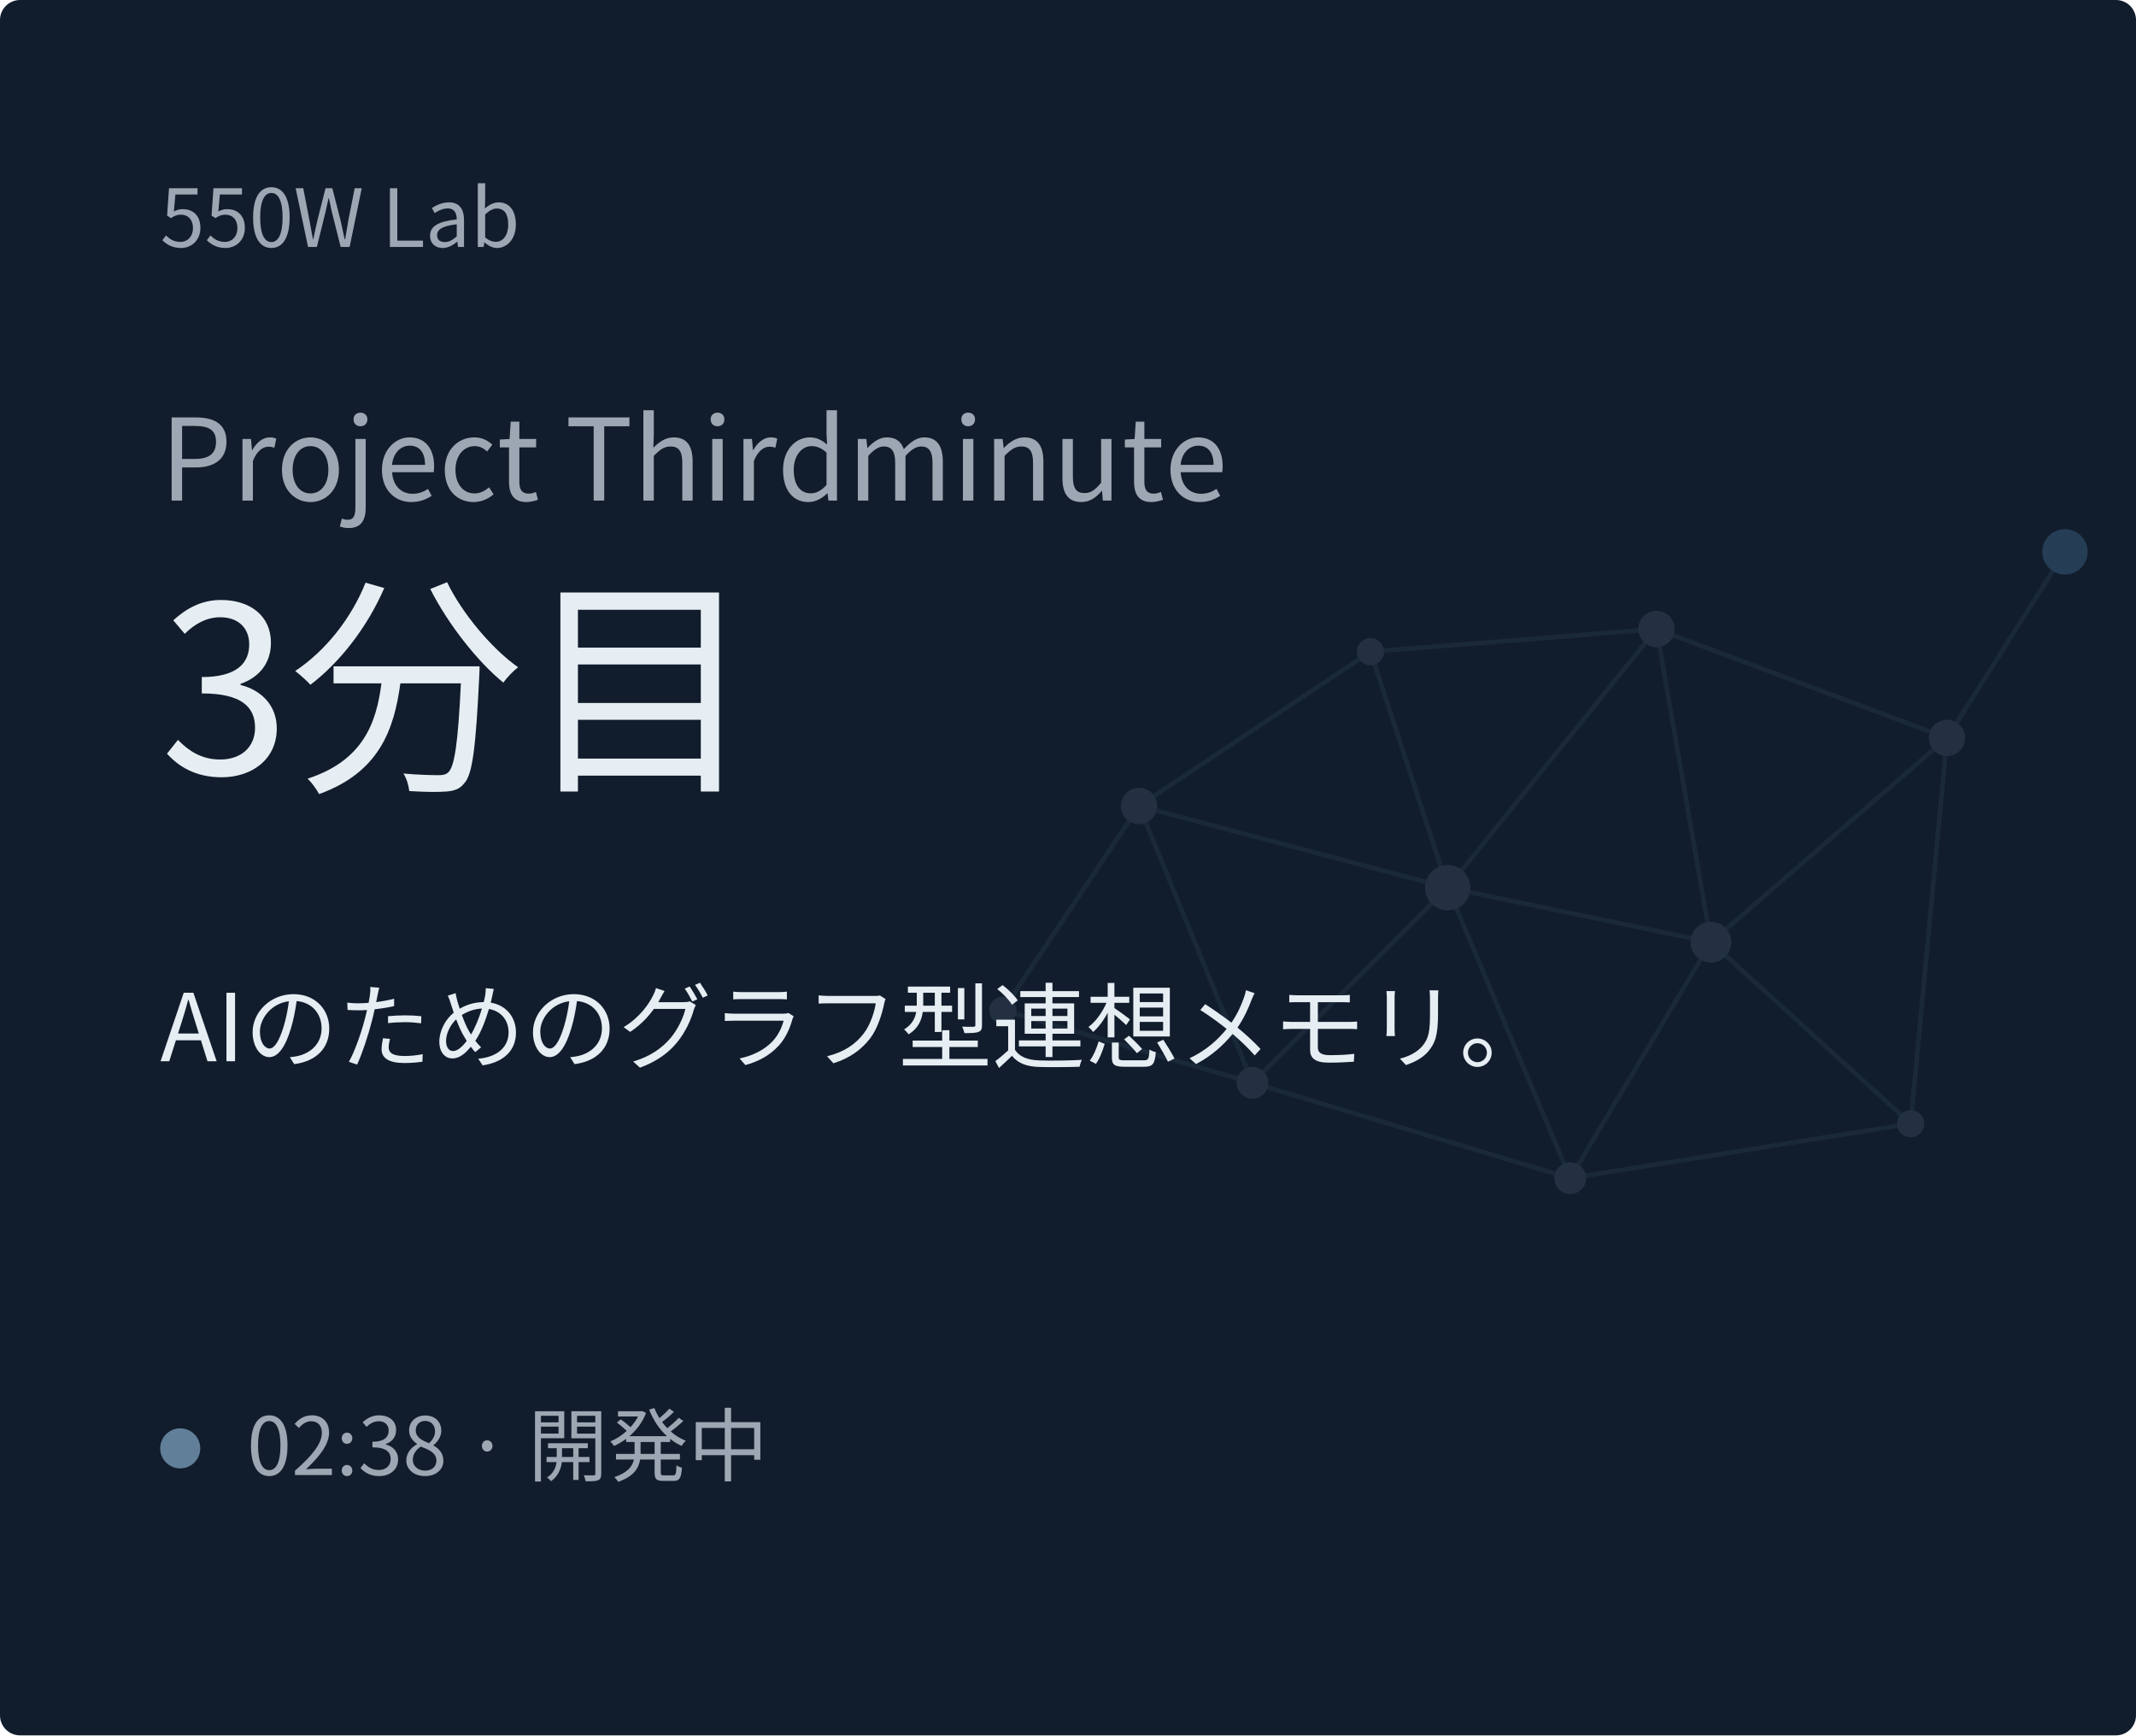
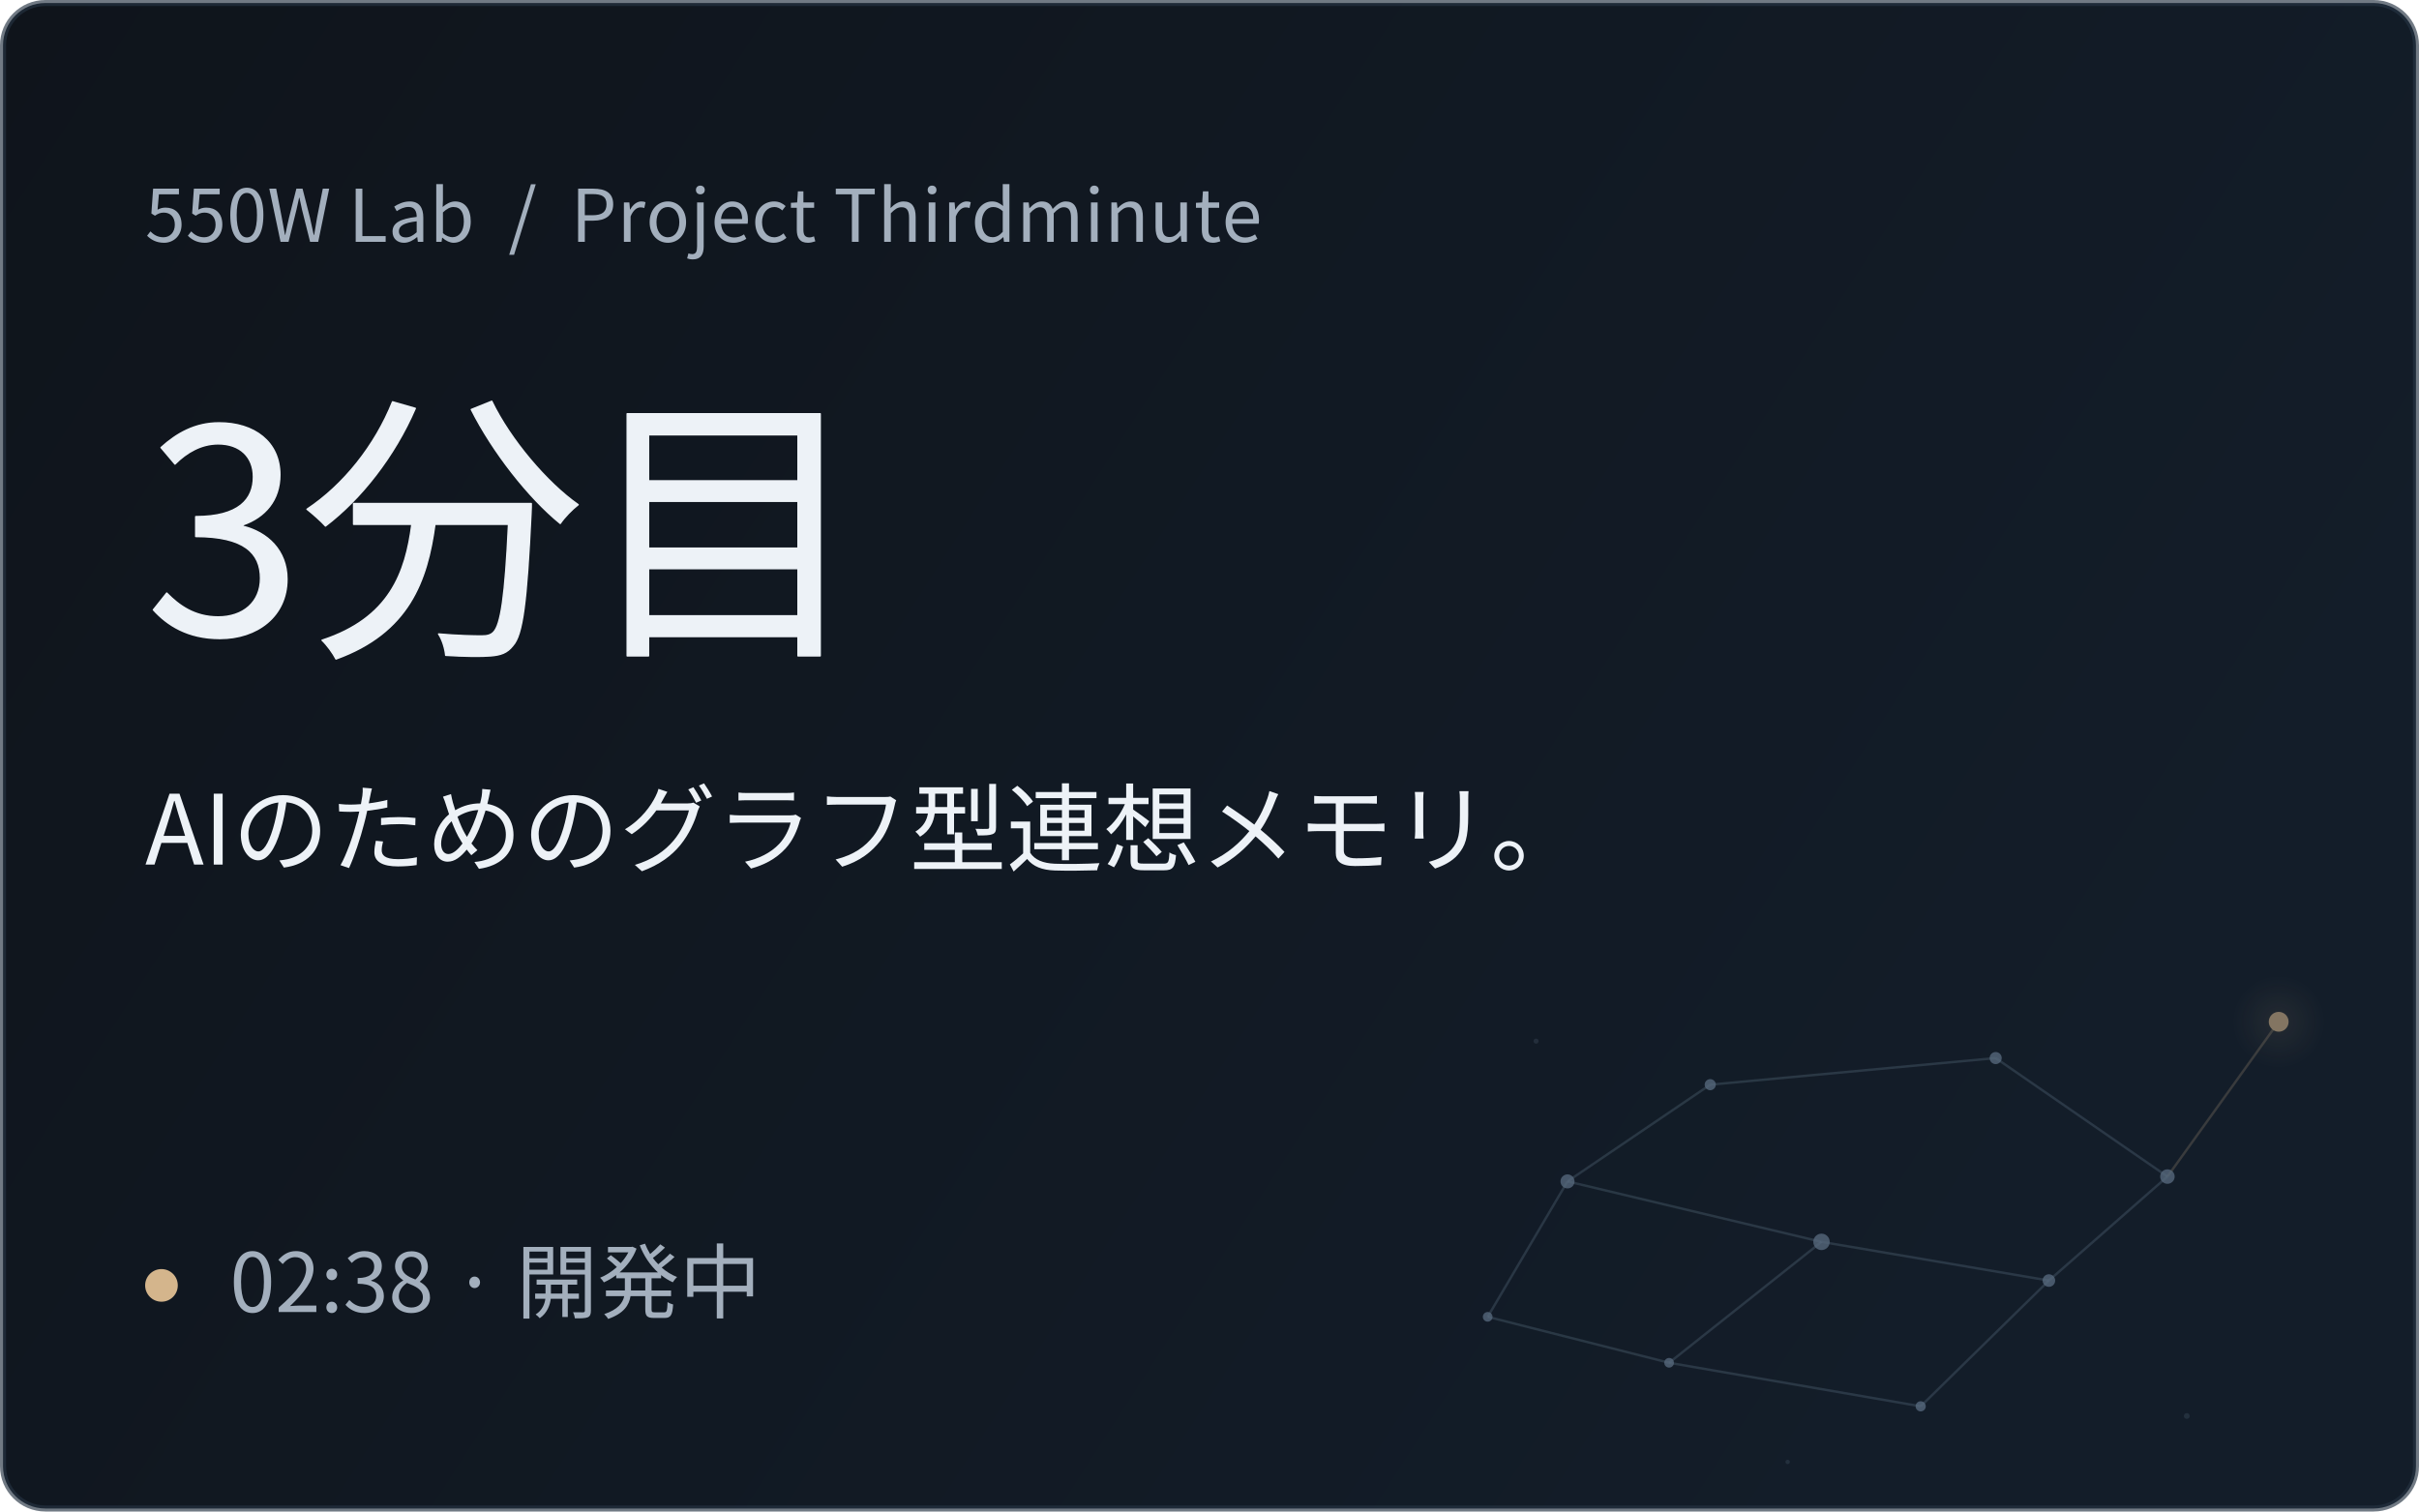
- <svg xmlns="http://www.w3.org/2000/svg" width="320" height="260" viewBox="0 0 320 260" role="img" aria-label="3分目 (Thirdminute) — AIのためのグラフ型連想メモリ。">
-   <rect width="320" height="260" rx="3" fill="#111d2c" />
-   <g transform="translate(138 65) scale(.68)" opacity=".20">
-     <line x1="18" y1="127" x2="48" y2="82" stroke="#627f99" opacity=".58" />
-     <line x1="18" y1="127" x2="73" y2="143" stroke="#627f99" opacity=".58" />
-     <line x1="48" y1="82" x2="73" y2="143" stroke="#627f99" opacity=".58" />
-     <line x1="48" y1="82" x2="99" y2="48" stroke="#627f99" opacity=".58" />
-     <line x1="48" y1="82" x2="116" y2="100" stroke="#627f99" opacity=".58" />
-     <line x1="73" y1="143" x2="116" y2="100" stroke="#627f99" opacity=".58" />
-     <line x1="73" y1="143" x2="143" y2="164" stroke="#627f99" opacity=".58" />
-     <line x1="99" y1="48" x2="116" y2="100" stroke="#627f99" opacity=".58" />
-     <line x1="99" y1="48" x2="162" y2="43" stroke="#627f99" opacity=".58" />
-     <line x1="116" y1="100" x2="143" y2="164" stroke="#627f99" opacity=".58" />
-     <line x1="116" y1="100" x2="174" y2="112" stroke="#627f99" opacity=".58" />
-     <line x1="116" y1="100" x2="162" y2="43" stroke="#627f99" opacity=".58" />
-     <line x1="143" y1="164" x2="174" y2="112" stroke="#627f99" opacity=".58" />
-     <line x1="143" y1="164" x2="218" y2="152" stroke="#627f99" opacity=".58" />
-     <line x1="162" y1="43" x2="174" y2="112" stroke="#627f99" opacity=".58" />
-     <line x1="162" y1="43" x2="226" y2="67" stroke="#627f99" opacity=".58" />
-     <line x1="174" y1="112" x2="226" y2="67" stroke="#627f99" opacity=".58" />
-     <line x1="174" y1="112" x2="218" y2="152" stroke="#627f99" opacity=".58" />
-     <line x1="218" y1="152" x2="226" y2="67" stroke="#627f99" opacity=".58" />
-     <line x1="226" y1="67" x2="252" y2="26" stroke="#627f99" opacity=".58" />
-     <circle cx="18" cy="127" r="3" fill="#627f99" />
-     <circle cx="48" cy="82" r="4" fill="#627f99" />
-     <circle cx="73" cy="143" r="3.5" fill="#627f99" />
-     <circle cx="99" cy="48" r="3" fill="#627f99" />
-     <circle cx="116" cy="100" r="5" fill="#627f99" />
-     <circle cx="143" cy="164" r="3.5" fill="#627f99" />
-     <circle cx="162" cy="43" r="4" fill="#627f99" />
-     <circle cx="174" cy="112" r="4.5" fill="#627f99" />
-     <circle cx="218" cy="152" r="3" fill="#627f99" />
-     <circle cx="226" cy="67" r="4" fill="#627f99" />
-     <circle cx="252" cy="26" r="5" fill="#79c0ff" />
+ <svg xmlns="http://www.w3.org/2000/svg" width="400" height="250" viewBox="0 0 400 250" role="img" aria-label="3分目 (Thirdminute) — AIのためのグラフ型連想メモリ。">
+   <defs>
+     <linearGradient id="surface" x1="0" y1="0" x2="1" y2=".4">
+       <stop offset="0" stop-color="#0f141b" />
+       <stop offset="1" stop-color="#131d29" />
+     </linearGradient>
+     <radialGradient id="future-glow">
+       <stop offset="0" stop-color="#d4b58c" stop-opacity=".15" />
+       <stop offset="1" stop-color="#d4b58c" stop-opacity="0" />
+     </radialGradient>
+   </defs>
+   <rect x=".5" y=".5" width="399" height="249" rx="7" fill="url(#surface)" stroke="#263342" stroke-opacity=".65" />
+   <g transform="translate(246 169) scale(.4)" opacity=".58">
+     <line x1="0" y1="122" x2="33" y2="66" stroke="#8aa3bd" stroke-width="1" opacity=".34" />
+     <line x1="0" y1="122" x2="75" y2="141" stroke="#8aa3bd" stroke-width="1" opacity=".34" />
+     <line x1="33" y1="66" x2="92" y2="26" stroke="#8aa3bd" stroke-width="1" opacity=".34" />
+     <line x1="33" y1="66" x2="138" y2="91" stroke="#8aa3bd" stroke-width="1" opacity=".34" />
+     <line x1="75" y1="141" x2="138" y2="91" stroke="#8aa3bd" stroke-width="1" opacity=".34" />
+     <line x1="75" y1="141" x2="179" y2="159" stroke="#8aa3bd" stroke-width="1" opacity=".34" />
+     <line x1="92" y1="26" x2="210" y2="15" stroke="#8aa3bd" stroke-width="1" opacity=".34" />
+     <line x1="138" y1="91" x2="232" y2="107" stroke="#8aa3bd" stroke-width="1" opacity=".34" />
+     <line x1="179" y1="159" x2="232" y2="107" stroke="#8aa3bd" stroke-width="1" opacity=".34" />
+     <line x1="210" y1="15" x2="281" y2="64" stroke="#8aa3bd" stroke-width="1" opacity=".34" />
+     <line x1="232" y1="107" x2="281" y2="64" stroke="#8aa3bd" stroke-width="1" opacity=".34" />
+     <line x1="281" y1="64" x2="327" y2="0" stroke="#d4b58c" stroke-width="1" opacity=".34" />
+     <circle cx="20" cy="8" r="1.05" fill="#8aa3bd" opacity=".24" />
+     <circle cx="124" cy="182" r="0.9" fill="#8aa3bd" opacity=".24" />
+     <circle cx="289" cy="163" r="1.2" fill="#8aa3bd" opacity=".24" />
+     <circle cx="0" cy="122" r="2.0" fill="#8aa3bd" opacity=".76" />
+     <circle cx="33" cy="66" r="2.9" fill="#8aa3bd" opacity=".76" />
+     <circle cx="75" cy="141" r="2.0" fill="#8aa3bd" opacity=".76" />
+     <circle cx="92" cy="26" r="2.3" fill="#8aa3bd" opacity=".76" />
+     <circle cx="138" cy="91" r="3.4" fill="#8aa3bd" opacity=".76" />
+     <circle cx="179" cy="159" r="2.1" fill="#8aa3bd" opacity=".76" />
+     <circle cx="210" cy="15" r="2.5" fill="#8aa3bd" opacity=".76" />
+     <circle cx="232" cy="107" r="2.6" fill="#8aa3bd" opacity=".76" />
+     <circle cx="281" cy="64" r="3.0" fill="#8aa3bd" opacity=".76" />
+     <circle cx="327" cy="0" r="19" fill="url(#future-glow)" />
+     <circle cx="327" cy="0" r="4.1" fill="#d4b58c" />
  </g>
-   <path fill="#9da7b3" transform="translate(24.000 37.000) scale(0.012 -0.012)" d="M262 -13C385 -13 502 78 502 238C502 400 402 472 281 472C237 472 204 461 171 443L190 655H466V733H110L86 391L135 360C177 388 208 403 257 403C349 403 409 341 409 236C409 129 340 63 253 63C168 63 114 102 73 144L27 84C77 35 147 -13 262 -13Z" />
-   <path fill="#9da7b3" transform="translate(30.660 37.000) scale(0.012 -0.012)" d="M262 -13C385 -13 502 78 502 238C502 400 402 472 281 472C237 472 204 461 171 443L190 655H466V733H110L86 391L135 360C177 388 208 403 257 403C349 403 409 341 409 236C409 129 340 63 253 63C168 63 114 102 73 144L27 84C77 35 147 -13 262 -13Z" />
-   <path fill="#9da7b3" transform="translate(37.320 37.000) scale(0.012 -0.012)" d="M278 -13C417 -13 506 113 506 369C506 623 417 746 278 746C138 746 50 623 50 369C50 113 138 -13 278 -13ZM278 61C195 61 138 154 138 369C138 583 195 674 278 674C361 674 418 583 418 369C418 154 361 61 278 61Z" />
-   <path fill="#9da7b3" transform="translate(43.980 37.000) scale(0.012 -0.012)" d="M181 0H291L400 442C412 500 426 553 437 609H441C453 553 464 500 477 442L588 0H700L851 733H763L684 334C671 255 657 176 644 96H638C620 176 604 256 586 334L484 733H399L298 334C280 255 262 176 246 96H242C227 176 213 255 198 334L121 733H26Z" />
-   <path fill="#9da7b3" transform="translate(57.204 37.000) scale(0.012 -0.012)" d="M101 0H514V79H193V733H101Z" />
-   <path fill="#9da7b3" transform="translate(63.720 37.000) scale(0.012 -0.012)" d="M217 -13C284 -13 345 22 397 65H400L408 0H483V334C483 469 428 557 295 557C207 557 131 518 82 486L117 423C160 452 217 481 280 481C369 481 392 414 392 344C161 318 59 259 59 141C59 43 126 -13 217 -13ZM243 61C189 61 147 85 147 147C147 217 209 262 392 283V132C339 85 295 61 243 61Z" />
-   <path fill="#9da7b3" transform="translate(70.476 37.000) scale(0.012 -0.012)" d="M331 -13C455 -13 567 94 567 280C567 448 491 557 351 557C290 557 230 523 180 481L184 578V796H92V0H165L173 56H177C224 13 281 -13 331 -13ZM316 64C280 64 231 78 184 120V406C235 454 283 480 328 480C432 480 472 400 472 279C472 145 406 64 316 64Z" />
-   <path fill="#9da7b3" transform="translate(24.000 75.000) scale(0.017 -0.017)" d="M101 0H193V292H314C475 292 584 363 584 518C584 678 474 733 310 733H101ZM193 367V658H298C427 658 492 625 492 518C492 413 431 367 302 367Z" />
-   <path fill="#9da7b3" transform="translate(34.761 75.000) scale(0.017 -0.017)" d="M92 0H184V349C220 441 275 475 320 475C343 475 355 472 373 466L390 545C373 554 356 557 332 557C272 557 216 513 178 444H176L167 543H92Z" />
-   <path fill="#9da7b3" transform="translate(41.357 75.000) scale(0.017 -0.017)" d="M303 -13C436 -13 554 91 554 271C554 452 436 557 303 557C170 557 52 452 52 271C52 91 170 -13 303 -13ZM303 63C209 63 146 146 146 271C146 396 209 480 303 480C397 480 461 396 461 271C461 146 397 63 303 63Z" />
-   <path fill="#9da7b3" transform="translate(51.659 75.000) scale(0.017 -0.017)" d="M35 -242C143 -242 184 -173 184 -62V543H93V-62C93 -128 80 -169 26 -169C7 -169 -12 -164 -26 -159L-44 -228C-25 -236 3 -242 35 -242ZM138 655C173 655 199 679 199 716C199 751 173 775 138 775C102 775 77 751 77 716C77 679 102 655 138 655Z" />
-   <path fill="#9da7b3" transform="translate(56.334 75.000) scale(0.017 -0.017)" d="M312 -13C385 -13 443 11 490 42L458 103C417 76 375 60 322 60C219 60 148 134 142 250H508C510 264 512 282 512 302C512 457 434 557 295 557C171 557 52 448 52 271C52 92 167 -13 312 -13ZM141 315C152 423 220 484 297 484C382 484 432 425 432 315Z" />
-   <path fill="#9da7b3" transform="translate(65.752 75.000) scale(0.017 -0.017)" d="M306 -13C371 -13 433 13 482 55L442 117C408 87 364 63 314 63C214 63 146 146 146 271C146 396 218 480 317 480C359 480 394 461 425 433L471 493C433 527 384 557 313 557C173 557 52 452 52 271C52 91 162 -13 306 -13Z" />
-   <path fill="#9da7b3" transform="translate(74.422 75.000) scale(0.017 -0.017)" d="M262 -13C296 -13 332 -3 363 7L345 76C327 68 303 61 283 61C220 61 199 99 199 165V469H347V543H199V696H123L113 543L27 538V469H108V168C108 59 147 -13 262 -13Z" />
-   <path fill="#9da7b3" transform="translate(84.639 75.000) scale(0.017 -0.017)" d="M253 0H346V655H568V733H31V655H253Z" />
-   <path fill="#9da7b3" transform="translate(94.822 75.000) scale(0.017 -0.017)" d="M92 0H184V394C238 449 276 477 332 477C404 477 435 434 435 332V0H526V344C526 482 474 557 360 557C286 557 230 516 180 466L184 578V796H92Z" />
-   <path fill="#9da7b3" transform="translate(105.141 75.000) scale(0.017 -0.017)" d="M92 0H184V543H92ZM138 655C174 655 199 679 199 716C199 751 174 775 138 775C102 775 78 751 78 716C78 679 102 655 138 655Z" />
-   <path fill="#9da7b3" transform="translate(109.816 75.000) scale(0.017 -0.017)" d="M92 0H184V349C220 441 275 475 320 475C343 475 355 472 373 466L390 545C373 554 356 557 332 557C272 557 216 513 178 444H176L167 543H92Z" />
-   <path fill="#9da7b3" transform="translate(116.412 75.000) scale(0.017 -0.017)" d="M277 -13C342 -13 400 22 442 64H445L453 0H528V796H436V587L441 494C393 533 352 557 288 557C164 557 53 447 53 271C53 90 141 -13 277 -13ZM297 64C202 64 147 141 147 272C147 396 217 480 304 480C349 480 391 464 436 423V138C391 88 347 64 297 64Z" />
-   <path fill="#9da7b3" transform="translate(126.952 75.000) scale(0.017 -0.017)" d="M92 0H184V394C233 450 279 477 320 477C389 477 421 434 421 332V0H512V394C563 450 607 477 649 477C718 477 750 434 750 332V0H841V344C841 482 788 557 677 557C610 557 554 514 497 453C475 517 431 557 347 557C282 557 226 516 178 464H176L167 543H92Z" />
-   <path fill="#9da7b3" transform="translate(142.694 75.000) scale(0.017 -0.017)" d="M92 0H184V543H92ZM138 655C174 655 199 679 199 716C199 751 174 775 138 775C102 775 78 751 78 716C78 679 102 655 138 655Z" />
-   <path fill="#9da7b3" transform="translate(147.369 75.000) scale(0.017 -0.017)" d="M92 0H184V394C238 449 276 477 332 477C404 477 435 434 435 332V0H526V344C526 482 474 557 360 557C286 557 229 516 178 464H176L167 543H92Z" />
-   <path fill="#9da7b3" transform="translate(157.739 75.000) scale(0.017 -0.017)" d="M251 -13C325 -13 379 26 430 85H433L440 0H516V543H425V158C373 94 334 66 278 66C206 66 176 109 176 210V543H84V199C84 60 136 -13 251 -13Z" />
-   <path fill="#9da7b3" transform="translate(168.058 75.000) scale(0.017 -0.017)" d="M262 -13C296 -13 332 -3 363 7L345 76C327 68 303 61 283 61C220 61 199 99 199 165V469H347V543H199V696H123L113 543L27 538V469H108V168C108 59 147 -13 262 -13Z" />
-   <path fill="#9da7b3" transform="translate(174.467 75.000) scale(0.017 -0.017)" d="M312 -13C385 -13 443 11 490 42L458 103C417 76 375 60 322 60C219 60 148 134 142 250H508C510 264 512 282 512 302C512 457 434 557 295 557C171 557 52 448 52 271C52 92 167 -13 312 -13ZM141 315C152 423 220 484 297 484C382 484 432 425 432 315Z" />
-   <path fill="#e6edf3" transform="translate(24.000 116.000) scale(0.035 -0.035)" d="M263 -13C394 -13 499 65 499 196C499 297 430 361 344 382V387C422 414 474 474 474 563C474 679 384 746 260 746C176 746 111 709 56 659L105 601C147 643 198 672 257 672C334 672 381 626 381 556C381 477 330 416 178 416V346C348 346 406 288 406 199C406 115 345 63 257 63C174 63 119 103 76 147L29 88C77 35 149 -13 263 -13Z" />
-   <path fill="#e6edf3" transform="translate(43.425 116.000) scale(0.035 -0.035)" d="M324 820C262 665 151 527 23 442C41 428 74 399 88 383C213 478 331 628 404 797ZM673 822 601 793C676 644 803 482 914 392C928 413 956 442 977 458C867 535 738 687 673 822ZM187 462V389H392C370 219 314 59 76 -19C93 -35 115 -65 125 -85C382 8 446 190 473 389H732C720 135 705 35 679 9C669 -1 657 -4 637 -4C613 -4 552 -3 486 3C500 -18 509 -50 511 -72C574 -76 636 -77 670 -74C704 -71 727 -64 747 -38C782 0 796 115 811 426C812 436 812 462 812 462Z" />
-   <path fill="#e6edf3" transform="translate(78.425 116.000) scale(0.035 -0.035)" d="M233 470H759V305H233ZM233 542V704H759V542ZM233 233H759V67H233ZM158 778V-74H233V-6H759V-74H837V778Z" />
-   <path fill="#e6edf3" transform="translate(24.000 159.000) scale(0.014 -0.014)" d="M4 0H97L168 224H436L506 0H604L355 733H252ZM191 297 227 410C253 493 277 572 300 658H304C328 573 351 493 378 410L413 297Z" />
-   <path fill="#e6edf3" transform="translate(32.512 159.000) scale(0.014 -0.014)" d="M101 0H193V733H101Z" />
-   <path fill="#e6edf3" transform="translate(36.614 159.000) scale(0.014 -0.014)" d="M476 642C465 550 445 455 420 372C369 203 316 136 269 136C224 136 166 192 166 318C166 454 284 618 476 642ZM559 644C729 629 826 504 826 353C826 180 700 85 572 56C549 51 518 46 486 43L533 -31C770 0 908 140 908 350C908 553 759 718 525 718C281 718 88 528 88 311C88 146 177 44 266 44C359 44 438 149 499 355C527 448 546 550 559 644Z" />
-   <path fill="#e6edf3" transform="translate(50.614 159.000) scale(0.014 -0.014)" d="M537 482V408C599 415 660 418 723 418C781 418 840 413 891 406L893 482C839 488 779 491 720 491C656 491 590 487 537 482ZM558 239 483 246C475 204 468 167 468 128C468 29 554 -19 712 -19C785 -19 851 -13 905 -5L908 76C847 63 778 56 713 56C570 56 544 102 544 149C544 175 549 206 558 239ZM221 620C185 620 149 621 101 627L104 549C140 547 176 545 220 545C248 545 279 546 312 548C304 512 295 474 286 441C249 300 178 97 118 -6L206 -36C258 74 326 280 362 422C374 466 385 512 394 556C464 564 537 575 602 590V669C541 653 475 641 410 633L425 707C429 727 437 765 443 787L347 795C349 774 348 740 344 712C341 692 336 660 329 625C290 622 254 620 221 620Z" />
-   <path fill="#e6edf3" transform="translate(64.614 159.000) scale(0.014 -0.014)" d="M542 564C511 461 468 357 425 286L405 319C381 359 352 426 327 495C393 536 464 560 542 564ZM260 729 177 702C189 676 201 643 210 612L240 520C149 446 86 325 86 210C86 93 149 30 225 30C300 30 361 80 423 155C438 134 454 115 470 97L533 149C512 169 491 193 471 219C528 301 579 432 617 559C746 537 827 439 827 309C827 155 711 45 502 27L549 -44C763 -14 906 107 906 306C906 478 796 601 636 627L652 696C656 715 662 749 669 774L583 782C583 759 580 726 577 706C573 682 567 658 561 633C474 632 389 612 304 562L280 640C273 668 265 701 260 729ZM379 218C335 159 282 109 233 109C188 109 158 150 158 216C158 294 200 386 266 448C295 372 327 301 356 256Z" />
-   <path fill="#e6edf3" transform="translate(78.614 159.000) scale(0.014 -0.014)" d="M476 642C465 550 445 455 420 372C369 203 316 136 269 136C224 136 166 192 166 318C166 454 284 618 476 642ZM559 644C729 629 826 504 826 353C826 180 700 85 572 56C549 51 518 46 486 43L533 -31C770 0 908 140 908 350C908 553 759 718 525 718C281 718 88 528 88 311C88 146 177 44 266 44C359 44 438 149 499 355C527 448 546 550 559 644Z" />
-   <path fill="#e6edf3" transform="translate(92.614 159.000) scale(0.014 -0.014)" d="M765 800 712 777C739 740 773 679 793 639L847 663C826 704 790 764 765 800ZM875 840 822 817C850 780 883 723 905 680L958 704C940 741 901 803 875 840ZM496 752 404 783C398 757 383 721 373 703C329 614 231 468 58 365L128 314C238 386 321 475 382 560H719C699 469 637 339 560 248C469 141 344 51 160 -3L233 -69C420 1 540 92 631 203C720 312 781 447 808 548C813 564 823 587 831 601L765 641C749 635 727 632 700 632H429L452 674C462 692 480 726 496 752Z" />
-   <path fill="#e6edf3" transform="translate(106.614 159.000) scale(0.014 -0.014)" d="M231 745V662C258 664 290 665 321 665C376 665 657 665 713 665C747 665 781 664 805 662V745C781 741 746 740 714 740C655 740 375 740 321 740C289 740 257 741 231 745ZM878 481 821 517C810 511 789 509 766 509C715 509 289 509 239 509C212 509 178 511 141 515V431C177 433 215 434 239 434C299 434 721 434 770 434C752 362 712 277 651 213C566 123 441 59 299 30L361 -41C488 -6 614 53 719 168C793 249 838 353 865 452C867 459 873 472 878 481Z" />
-   <path fill="#e6edf3" transform="translate(120.614 159.000) scale(0.014 -0.014)" d="M861 665 800 704C781 699 762 699 747 699C701 699 302 699 245 699C212 699 173 702 145 705V617C171 618 205 620 245 620C302 620 698 620 756 620C742 524 696 385 625 294C541 187 429 102 235 53L303 -22C487 36 606 129 697 246C776 349 824 510 846 615C850 634 854 651 861 665Z" />
-   <path fill="#e6edf3" transform="translate(134.614 159.000) scale(0.014 -0.014)" d="M635 783V448H704V783ZM822 834V387C822 374 818 370 802 369C787 368 737 368 680 370C691 350 701 321 705 301C776 301 825 302 855 314C885 325 893 344 893 386V834ZM388 733V595H264V601V733ZM67 595V528H189C178 461 145 393 59 340C73 330 98 302 108 288C210 351 248 441 259 528H388V313H459V528H573V595H459V733H552V799H100V733H195V602V595ZM467 332V221H151V152H467V25H47V-45H952V25H544V152H848V221H544V332Z" />
-   <path fill="#e6edf3" transform="translate(148.614 159.000) scale(0.014 -0.014)" d="M56 773C117 725 185 654 214 604L275 651C245 700 174 769 113 815ZM246 445H46V375H173V116C128 74 78 32 36 2L75 -72C124 -28 170 15 214 58C277 -21 368 -56 500 -61C612 -65 826 -63 938 -59C941 -36 953 -2 962 15C841 7 610 4 499 9C381 14 293 48 246 122ZM350 619V294H574V223H288V159H574V45H647V159H946V223H647V294H879V619H647V687H931V750H647V840H574V750H303V687H574V619ZM420 430H574V350H420ZM647 430H807V350H647ZM420 563H574V484H420ZM647 563H807V484H647Z" />
-   <path fill="#e6edf3" transform="translate(162.614 159.000) scale(0.014 -0.014)" d="M283 200V40C283 -38 311 -59 421 -59C443 -59 605 -59 629 -59C721 -59 743 -28 753 98C732 102 702 113 685 126C680 23 673 10 624 10C587 10 452 10 425 10C367 10 356 14 356 41V200ZM414 234C461 188 521 124 551 86L606 131C575 168 513 230 466 273ZM767 201C807 135 859 47 883 -5L953 29C928 80 874 167 833 230ZM141 212C122 145 87 59 46 6L112 -28C153 28 186 118 206 186ZM581 574H831V480H581ZM581 421H831V326H581ZM581 725H831V633H581ZM512 787V265H903V787ZM238 838V690H55V625H225C181 523 106 419 32 367C48 354 70 330 82 313C137 360 194 436 238 519V255H310V498C354 462 410 413 436 387L477 448C451 469 350 543 310 569V625H469V690H310V838Z" />
-   <path fill="#e6edf3" transform="translate(176.614 159.000) scale(0.014 -0.014)" d="M281 611 229 548C325 488 437 406 511 346C412 225 289 114 114 32L183 -30C357 60 481 179 575 292C661 218 737 147 811 62L874 131C803 208 717 286 627 360C694 457 744 567 777 655C785 676 799 710 810 728L718 760C714 738 705 706 698 686C668 601 627 506 562 413C483 474 367 556 281 611Z" />
-   <path fill="#e6edf3" transform="translate(190.614 159.000) scale(0.014 -0.014)" d="M115 426V342C143 344 184 346 209 346H404V120C404 38 452 -15 603 -15C698 -15 794 -11 872 -5L877 79C791 69 709 65 614 65C522 65 487 95 487 145V346H826C848 346 884 346 907 343V425C885 423 845 421 824 421H487V632H747C782 632 805 631 829 630V710C807 708 779 706 747 706C673 706 342 706 271 706C237 706 208 708 181 710V630C208 632 237 632 271 632H404V421H209C183 421 142 424 115 426Z" />
-   <path fill="#e6edf3" transform="translate(204.614 159.000) scale(0.014 -0.014)" d="M776 759H682C685 734 687 706 687 672C687 637 687 552 687 514C687 325 675 244 604 161C542 91 457 51 365 28L430 -41C503 -16 603 27 668 105C740 191 773 270 773 510C773 548 773 632 773 672C773 706 774 734 776 759ZM312 751H221C223 732 225 697 225 679C225 649 225 388 225 346C225 316 222 284 220 269H312C310 287 308 320 308 345C308 387 308 649 308 679C308 703 310 732 312 751Z" />
-   <path fill="#e6edf3" transform="translate(218.614 159.000) scale(0.014 -0.014)" d="M194 244C111 244 42 176 42 92C42 7 111 -61 194 -61C279 -61 347 7 347 92C347 176 279 244 194 244ZM194 -10C139 -10 93 35 93 92C93 147 139 193 194 193C251 193 296 147 296 92C296 35 251 -10 194 -10Z" />
-   <circle cx="27" cy="217" r="3" fill="#627f99" />
-   <path fill="#9da7b3" transform="translate(37.000 221.000) scale(0.012 -0.012)" d="M278 -13C417 -13 506 113 506 369C506 623 417 746 278 746C138 746 50 623 50 369C50 113 138 -13 278 -13ZM278 61C195 61 138 154 138 369C138 583 195 674 278 674C361 674 418 583 418 369C418 154 361 61 278 61Z" />
-   <path fill="#9da7b3" transform="translate(43.660 221.000) scale(0.012 -0.012)" d="M44 0H505V79H302C265 79 220 75 182 72C354 235 470 384 470 531C470 661 387 746 256 746C163 746 99 704 40 639L93 587C134 636 185 672 245 672C336 672 380 611 380 527C380 401 274 255 44 54Z" />
-   <path fill="#9da7b3" transform="translate(50.320 221.000) scale(0.012 -0.012)" d="M139 390C175 390 205 418 205 460C205 501 175 530 139 530C102 530 73 501 73 460C73 418 102 390 139 390ZM139 -13C175 -13 205 15 205 56C205 98 175 126 139 126C102 126 73 98 73 56C73 15 102 -13 139 -13Z" />
-   <path fill="#9da7b3" transform="translate(53.656 221.000) scale(0.012 -0.012)" d="M263 -13C394 -13 499 65 499 196C499 297 430 361 344 382V387C422 414 474 474 474 563C474 679 384 746 260 746C176 746 111 709 56 659L105 601C147 643 198 672 257 672C334 672 381 626 381 556C381 477 330 416 178 416V346C348 346 406 288 406 199C406 115 345 63 257 63C174 63 119 103 76 147L29 88C77 35 149 -13 263 -13Z" />
-   <path fill="#9da7b3" transform="translate(60.316 221.000) scale(0.012 -0.012)" d="M280 -13C417 -13 509 70 509 176C509 277 450 332 386 369V374C429 408 483 474 483 551C483 664 407 744 282 744C168 744 81 669 81 558C81 481 127 426 180 389V385C113 349 46 280 46 182C46 69 144 -13 280 -13ZM330 398C243 432 164 471 164 558C164 629 213 676 281 676C359 676 405 619 405 546C405 492 379 442 330 398ZM281 55C193 55 127 112 127 190C127 260 169 318 228 356C332 314 422 278 422 179C422 106 366 55 281 55Z" />
-   <path fill="#9da7b3" transform="translate(69.664 221.000) scale(0.012 -0.012)" d="M276 293C312 293 343 323 343 363C343 405 312 434 276 434C240 434 211 405 211 363C211 323 240 293 276 293Z" />
-   <path fill="#9da7b3" transform="translate(79.084 221.000) scale(0.012 -0.012)" d="M566 335V226H426V335ZM233 226V162H358C351 104 323 21 239 -30C255 -41 278 -62 289 -76C385 -11 417 95 424 162H566V-61H633V162H769V226H633V335H748V397H251V335H360V226ZM383 605V518H163V605ZM383 658H163V740H383ZM842 605V517H614V605ZM842 658H614V740H842ZM878 797H543V459H842V18C842 2 837 -3 821 -4C805 -4 752 -4 697 -3C708 -23 718 -58 720 -78C797 -79 847 -77 877 -65C906 -52 916 -28 916 17V797ZM89 797V-81H163V460H454V797Z" />
-   <path fill="#9da7b3" transform="translate(91.084 221.000) scale(0.012 -0.012)" d="M884 715C848 676 790 624 741 585C717 609 695 635 675 662C723 697 779 745 823 789L766 829C735 794 686 747 642 710C617 751 596 793 579 837L514 817C564 688 641 573 737 485H267C356 561 432 659 475 776L425 800L411 797H125V731H375C351 684 318 639 281 598C249 628 200 667 160 696L112 656C153 625 203 582 234 551C171 494 99 448 29 420C44 406 65 380 75 363C126 386 177 416 226 452V413H332V280V264H100V194H324C306 111 248 31 79 -26C95 -40 118 -67 127 -85C323 -16 384 86 401 194H582V34C582 -50 604 -73 689 -73C707 -73 802 -73 820 -73C894 -73 915 -36 923 92C902 97 872 109 855 122C851 15 846 -4 814 -4C794 -4 715 -4 699 -4C665 -4 659 1 659 33V194H898V264H659V413H776V452C820 417 868 387 919 364C931 384 954 413 972 428C903 455 839 495 783 544C834 581 894 630 940 675ZM407 413H582V264H407V279Z" />
-   <path fill="#9da7b3" transform="translate(103.084 221.000) scale(0.012 -0.012)" d="M458 840V661H96V186H171V248H458V-79H537V248H825V191H902V661H537V840ZM171 322V588H458V322ZM825 322H537V588H825Z" />
+   <path fill="#a3afbd" transform="translate(24.000 40.000) scale(0.012 -0.012)" d="M262 -13C385 -13 502 78 502 238C502 400 402 472 281 472C237 472 204 461 171 443L190 655H466V733H110L86 391L135 360C177 388 208 403 257 403C349 403 409 341 409 236C409 129 340 63 253 63C168 63 114 102 73 144L27 84C77 35 147 -13 262 -13Z" />
+   <path fill="#a3afbd" transform="translate(30.740 40.000) scale(0.012 -0.012)" d="M262 -13C385 -13 502 78 502 238C502 400 402 472 281 472C237 472 204 461 171 443L190 655H466V733H110L86 391L135 360C177 388 208 403 257 403C349 403 409 341 409 236C409 129 340 63 253 63C168 63 114 102 73 144L27 84C77 35 147 -13 262 -13Z" />
+   <path fill="#a3afbd" transform="translate(37.480 40.000) scale(0.012 -0.012)" d="M278 -13C417 -13 506 113 506 369C506 623 417 746 278 746C138 746 50 623 50 369C50 113 138 -13 278 -13ZM278 61C195 61 138 154 138 369C138 583 195 674 278 674C361 674 418 583 418 369C418 154 361 61 278 61Z" />
+   <path fill="#a3afbd" transform="translate(44.220 40.000) scale(0.012 -0.012)" d="M181 0H291L400 442C412 500 426 553 437 609H441C453 553 464 500 477 442L588 0H700L851 733H763L684 334C671 255 657 176 644 96H638C620 176 604 256 586 334L484 733H399L298 334C280 255 262 176 246 96H242C227 176 213 255 198 334L121 733H26Z" />
+   <path fill="#a3afbd" transform="translate(57.604 40.000) scale(0.012 -0.012)" d="M101 0H514V79H193V733H101Z" />
+   <path fill="#a3afbd" transform="translate(64.200 40.000) scale(0.012 -0.012)" d="M217 -13C284 -13 345 22 397 65H400L408 0H483V334C483 469 428 557 295 557C207 557 131 518 82 486L117 423C160 452 217 481 280 481C369 481 392 414 392 344C161 318 59 259 59 141C59 43 126 -13 217 -13ZM243 61C189 61 147 85 147 147C147 217 209 262 392 283V132C339 85 295 61 243 61Z" />
+   <path fill="#a3afbd" transform="translate(71.036 40.000) scale(0.012 -0.012)" d="M331 -13C455 -13 567 94 567 280C567 448 491 557 351 557C290 557 230 523 180 481L184 578V796H92V0H165L173 56H177C224 13 281 -13 331 -13ZM316 64C280 64 231 78 184 120V406C235 454 283 480 328 480C432 480 472 400 472 279C472 145 406 64 316 64Z" />
+   <path fill="#a3afbd" transform="translate(84.068 40.000) scale(0.012 -0.012)" d="M11 -179H78L377 794H311Z" />
+   <path fill="#a3afbd" transform="translate(94.388 40.000) scale(0.012 -0.012)" d="M101 0H193V292H314C475 292 584 363 584 518C584 678 474 733 310 733H101ZM193 367V658H298C427 658 492 625 492 518C492 413 431 367 302 367Z" />
+   <path fill="#a3afbd" transform="translate(102.064 40.000) scale(0.012 -0.012)" d="M92 0H184V349C220 441 275 475 320 475C343 475 355 472 373 466L390 545C373 554 356 557 332 557C272 557 216 513 178 444H176L167 543H92Z" />
+   <path fill="#a3afbd" transform="translate(106.800 40.000) scale(0.012 -0.012)" d="M303 -13C436 -13 554 91 554 271C554 452 436 557 303 557C170 557 52 452 52 271C52 91 170 -13 303 -13ZM303 63C209 63 146 146 146 271C146 396 209 480 303 480C397 480 461 396 461 271C461 146 397 63 303 63Z" />
+   <path fill="#a3afbd" transform="translate(114.152 40.000) scale(0.012 -0.012)" d="M35 -242C143 -242 184 -173 184 -62V543H93V-62C93 -128 80 -169 26 -169C7 -169 -12 -164 -26 -159L-44 -228C-25 -236 3 -242 35 -242ZM138 655C173 655 199 679 199 716C199 751 173 775 138 775C102 775 77 751 77 716C77 679 102 655 138 655Z" />
+   <path fill="#a3afbd" transform="translate(117.532 40.000) scale(0.012 -0.012)" d="M312 -13C385 -13 443 11 490 42L458 103C417 76 375 60 322 60C219 60 148 134 142 250H508C510 264 512 282 512 302C512 457 434 557 295 557C171 557 52 448 52 271C52 92 167 -13 312 -13ZM141 315C152 423 220 484 297 484C382 484 432 425 432 315Z" />
+   <path fill="#a3afbd" transform="translate(124.260 40.000) scale(0.012 -0.012)" d="M306 -13C371 -13 433 13 482 55L442 117C408 87 364 63 314 63C214 63 146 146 146 271C146 396 218 480 317 480C359 480 394 461 425 433L471 493C433 527 384 557 313 557C173 557 52 452 52 271C52 91 162 -13 306 -13Z" />
+   <path fill="#a3afbd" transform="translate(130.460 40.000) scale(0.012 -0.012)" d="M262 -13C296 -13 332 -3 363 7L345 76C327 68 303 61 283 61C220 61 199 99 199 165V469H347V543H199V696H123L113 543L27 538V469H108V168C108 59 147 -13 262 -13Z" />
+   <path fill="#a3afbd" transform="translate(137.832 40.000) scale(0.012 -0.012)" d="M253 0H346V655H568V733H31V655H253Z" />
+   <path fill="#a3afbd" transform="translate(145.100 40.000) scale(0.012 -0.012)" d="M92 0H184V394C238 449 276 477 332 477C404 477 435 434 435 332V0H526V344C526 482 474 557 360 557C286 557 230 516 180 466L184 578V796H92Z" />
+   <path fill="#a3afbd" transform="translate(152.464 40.000) scale(0.012 -0.012)" d="M92 0H184V543H92ZM138 655C174 655 199 679 199 716C199 751 174 775 138 775C102 775 78 751 78 716C78 679 102 655 138 655Z" />
+   <path fill="#a3afbd" transform="translate(155.844 40.000) scale(0.012 -0.012)" d="M92 0H184V349C220 441 275 475 320 475C343 475 355 472 373 466L390 545C373 554 356 557 332 557C272 557 216 513 178 444H176L167 543H92Z" />
+   <path fill="#a3afbd" transform="translate(160.580 40.000) scale(0.012 -0.012)" d="M277 -13C342 -13 400 22 442 64H445L453 0H528V796H436V587L441 494C393 533 352 557 288 557C164 557 53 447 53 271C53 90 141 -13 277 -13ZM297 64C202 64 147 141 147 272C147 396 217 480 304 480C349 480 391 464 436 423V138C391 88 347 64 297 64Z" />
+   <path fill="#a3afbd" transform="translate(168.100 40.000) scale(0.012 -0.012)" d="M92 0H184V394C233 450 279 477 320 477C389 477 421 434 421 332V0H512V394C563 450 607 477 649 477C718 477 750 434 750 332V0H841V344C841 482 788 557 677 557C610 557 554 514 497 453C475 517 431 557 347 557C282 557 226 516 178 464H176L167 543H92Z" />
+   <path fill="#a3afbd" transform="translate(179.292 40.000) scale(0.012 -0.012)" d="M92 0H184V543H92ZM138 655C174 655 199 679 199 716C199 751 174 775 138 775C102 775 78 751 78 716C78 679 102 655 138 655Z" />
+   <path fill="#a3afbd" transform="translate(182.672 40.000) scale(0.012 -0.012)" d="M92 0H184V394C238 449 276 477 332 477C404 477 435 434 435 332V0H526V344C526 482 474 557 360 557C286 557 229 516 178 464H176L167 543H92Z" />
+   <path fill="#a3afbd" transform="translate(190.072 40.000) scale(0.012 -0.012)" d="M251 -13C325 -13 379 26 430 85H433L440 0H516V543H425V158C373 94 334 66 278 66C206 66 176 109 176 210V543H84V199C84 60 136 -13 251 -13Z" />
+   <path fill="#a3afbd" transform="translate(197.436 40.000) scale(0.012 -0.012)" d="M262 -13C296 -13 332 -3 363 7L345 76C327 68 303 61 283 61C220 61 199 99 199 165V469H347V543H199V696H123L113 543L27 538V469H108V168C108 59 147 -13 262 -13Z" />
+   <path fill="#a3afbd" transform="translate(202.040 40.000) scale(0.012 -0.012)" d="M312 -13C385 -13 443 11 490 42L458 103C417 76 375 60 322 60C219 60 148 134 142 250H508C510 264 512 282 512 302C512 457 434 557 295 557C171 557 52 448 52 271C52 92 167 -13 312 -13ZM141 315C152 423 220 484 297 484C382 484 432 425 432 315Z" />
+   <path fill="#edf2f7" stroke="#edf2f7" stroke-width="5" stroke-linejoin="round" paint-order="stroke fill" transform="translate(24.000 105.000) scale(0.047 -0.047)" d="M263 -13C394 -13 499 65 499 196C499 297 430 361 344 382V387C422 414 474 474 474 563C474 679 384 746 260 746C176 746 111 709 56 659L105 601C147 643 198 672 257 672C334 672 381 626 381 556C381 477 330 416 178 416V346C348 346 406 288 406 199C406 115 345 63 257 63C174 63 119 103 76 147L29 88C77 35 149 -13 263 -13Z" />
+   <path fill="#edf2f7" stroke="#edf2f7" stroke-width="5" stroke-linejoin="round" paint-order="stroke fill" transform="translate(49.685 105.000) scale(0.047 -0.047)" d="M324 820C262 665 151 527 23 442C41 428 74 399 88 383C213 478 331 628 404 797ZM673 822 601 793C676 644 803 482 914 392C928 413 956 442 977 458C867 535 738 687 673 822ZM187 462V389H392C370 219 314 59 76 -19C93 -35 115 -65 125 -85C382 8 446 190 473 389H732C720 135 705 35 679 9C669 -1 657 -4 637 -4C613 -4 552 -3 486 3C500 -18 509 -50 511 -72C574 -76 636 -77 670 -74C704 -71 727 -64 747 -38C782 0 796 115 811 426C812 436 812 462 812 462Z" />
+   <path fill="#edf2f7" stroke="#edf2f7" stroke-width="5" stroke-linejoin="round" paint-order="stroke fill" transform="translate(96.285 105.000) scale(0.047 -0.047)" d="M233 470H759V305H233ZM233 542V704H759V542ZM233 233H759V67H233ZM158 778V-74H233V-6H759V-74H837V778Z" />
+   <path fill="#edf2f7" transform="translate(24.000 143.000) scale(0.016 -0.016)" d="M4 0H97L168 224H436L506 0H604L355 733H252ZM191 297 227 410C253 493 277 572 300 658H304C328 573 351 493 378 410L413 297Z" />
+   <path fill="#edf2f7" transform="translate(33.728 143.000) scale(0.016 -0.016)" d="M101 0H193V733H101Z" />
+   <path fill="#edf2f7" transform="translate(38.416 143.000) scale(0.016 -0.016)" d="M476 642C465 550 445 455 420 372C369 203 316 136 269 136C224 136 166 192 166 318C166 454 284 618 476 642ZM559 644C729 629 826 504 826 353C826 180 700 85 572 56C549 51 518 46 486 43L533 -31C770 0 908 140 908 350C908 553 759 718 525 718C281 718 88 528 88 311C88 146 177 44 266 44C359 44 438 149 499 355C527 448 546 550 559 644Z" />
+   <path fill="#edf2f7" transform="translate(54.416 143.000) scale(0.016 -0.016)" d="M537 482V408C599 415 660 418 723 418C781 418 840 413 891 406L893 482C839 488 779 491 720 491C656 491 590 487 537 482ZM558 239 483 246C475 204 468 167 468 128C468 29 554 -19 712 -19C785 -19 851 -13 905 -5L908 76C847 63 778 56 713 56C570 56 544 102 544 149C544 175 549 206 558 239ZM221 620C185 620 149 621 101 627L104 549C140 547 176 545 220 545C248 545 279 546 312 548C304 512 295 474 286 441C249 300 178 97 118 -6L206 -36C258 74 326 280 362 422C374 466 385 512 394 556C464 564 537 575 602 590V669C541 653 475 641 410 633L425 707C429 727 437 765 443 787L347 795C349 774 348 740 344 712C341 692 336 660 329 625C290 622 254 620 221 620Z" />
+   <path fill="#edf2f7" transform="translate(70.416 143.000) scale(0.016 -0.016)" d="M542 564C511 461 468 357 425 286L405 319C381 359 352 426 327 495C393 536 464 560 542 564ZM260 729 177 702C189 676 201 643 210 612L240 520C149 446 86 325 86 210C86 93 149 30 225 30C300 30 361 80 423 155C438 134 454 115 470 97L533 149C512 169 491 193 471 219C528 301 579 432 617 559C746 537 827 439 827 309C827 155 711 45 502 27L549 -44C763 -14 906 107 906 306C906 478 796 601 636 627L652 696C656 715 662 749 669 774L583 782C583 759 580 726 577 706C573 682 567 658 561 633C474 632 389 612 304 562L280 640C273 668 265 701 260 729ZM379 218C335 159 282 109 233 109C188 109 158 150 158 216C158 294 200 386 266 448C295 372 327 301 356 256Z" />
+   <path fill="#edf2f7" transform="translate(86.416 143.000) scale(0.016 -0.016)" d="M476 642C465 550 445 455 420 372C369 203 316 136 269 136C224 136 166 192 166 318C166 454 284 618 476 642ZM559 644C729 629 826 504 826 353C826 180 700 85 572 56C549 51 518 46 486 43L533 -31C770 0 908 140 908 350C908 553 759 718 525 718C281 718 88 528 88 311C88 146 177 44 266 44C359 44 438 149 499 355C527 448 546 550 559 644Z" />
+   <path fill="#edf2f7" transform="translate(102.416 143.000) scale(0.016 -0.016)" d="M765 800 712 777C739 740 773 679 793 639L847 663C826 704 790 764 765 800ZM875 840 822 817C850 780 883 723 905 680L958 704C940 741 901 803 875 840ZM496 752 404 783C398 757 383 721 373 703C329 614 231 468 58 365L128 314C238 386 321 475 382 560H719C699 469 637 339 560 248C469 141 344 51 160 -3L233 -69C420 1 540 92 631 203C720 312 781 447 808 548C813 564 823 587 831 601L765 641C749 635 727 632 700 632H429L452 674C462 692 480 726 496 752Z" />
+   <path fill="#edf2f7" transform="translate(118.416 143.000) scale(0.016 -0.016)" d="M231 745V662C258 664 290 665 321 665C376 665 657 665 713 665C747 665 781 664 805 662V745C781 741 746 740 714 740C655 740 375 740 321 740C289 740 257 741 231 745ZM878 481 821 517C810 511 789 509 766 509C715 509 289 509 239 509C212 509 178 511 141 515V431C177 433 215 434 239 434C299 434 721 434 770 434C752 362 712 277 651 213C566 123 441 59 299 30L361 -41C488 -6 614 53 719 168C793 249 838 353 865 452C867 459 873 472 878 481Z" />
+   <path fill="#edf2f7" transform="translate(134.416 143.000) scale(0.016 -0.016)" d="M861 665 800 704C781 699 762 699 747 699C701 699 302 699 245 699C212 699 173 702 145 705V617C171 618 205 620 245 620C302 620 698 620 756 620C742 524 696 385 625 294C541 187 429 102 235 53L303 -22C487 36 606 129 697 246C776 349 824 510 846 615C850 634 854 651 861 665Z" />
+   <path fill="#edf2f7" transform="translate(150.416 143.000) scale(0.016 -0.016)" d="M635 783V448H704V783ZM822 834V387C822 374 818 370 802 369C787 368 737 368 680 370C691 350 701 321 705 301C776 301 825 302 855 314C885 325 893 344 893 386V834ZM388 733V595H264V601V733ZM67 595V528H189C178 461 145 393 59 340C73 330 98 302 108 288C210 351 248 441 259 528H388V313H459V528H573V595H459V733H552V799H100V733H195V602V595ZM467 332V221H151V152H467V25H47V-45H952V25H544V152H848V221H544V332Z" />
+   <path fill="#edf2f7" transform="translate(166.416 143.000) scale(0.016 -0.016)" d="M56 773C117 725 185 654 214 604L275 651C245 700 174 769 113 815ZM246 445H46V375H173V116C128 74 78 32 36 2L75 -72C124 -28 170 15 214 58C277 -21 368 -56 500 -61C612 -65 826 -63 938 -59C941 -36 953 -2 962 15C841 7 610 4 499 9C381 14 293 48 246 122ZM350 619V294H574V223H288V159H574V45H647V159H946V223H647V294H879V619H647V687H931V750H647V840H574V750H303V687H574V619ZM420 430H574V350H420ZM647 430H807V350H647ZM420 563H574V484H420ZM647 563H807V484H647Z" />
+   <path fill="#edf2f7" transform="translate(182.416 143.000) scale(0.016 -0.016)" d="M283 200V40C283 -38 311 -59 421 -59C443 -59 605 -59 629 -59C721 -59 743 -28 753 98C732 102 702 113 685 126C680 23 673 10 624 10C587 10 452 10 425 10C367 10 356 14 356 41V200ZM414 234C461 188 521 124 551 86L606 131C575 168 513 230 466 273ZM767 201C807 135 859 47 883 -5L953 29C928 80 874 167 833 230ZM141 212C122 145 87 59 46 6L112 -28C153 28 186 118 206 186ZM581 574H831V480H581ZM581 421H831V326H581ZM581 725H831V633H581ZM512 787V265H903V787ZM238 838V690H55V625H225C181 523 106 419 32 367C48 354 70 330 82 313C137 360 194 436 238 519V255H310V498C354 462 410 413 436 387L477 448C451 469 350 543 310 569V625H469V690H310V838Z" />
+   <path fill="#edf2f7" transform="translate(198.416 143.000) scale(0.016 -0.016)" d="M281 611 229 548C325 488 437 406 511 346C412 225 289 114 114 32L183 -30C357 60 481 179 575 292C661 218 737 147 811 62L874 131C803 208 717 286 627 360C694 457 744 567 777 655C785 676 799 710 810 728L718 760C714 738 705 706 698 686C668 601 627 506 562 413C483 474 367 556 281 611Z" />
+   <path fill="#edf2f7" transform="translate(214.416 143.000) scale(0.016 -0.016)" d="M115 426V342C143 344 184 346 209 346H404V120C404 38 452 -15 603 -15C698 -15 794 -11 872 -5L877 79C791 69 709 65 614 65C522 65 487 95 487 145V346H826C848 346 884 346 907 343V425C885 423 845 421 824 421H487V632H747C782 632 805 631 829 630V710C807 708 779 706 747 706C673 706 342 706 271 706C237 706 208 708 181 710V630C208 632 237 632 271 632H404V421H209C183 421 142 424 115 426Z" />
+   <path fill="#edf2f7" transform="translate(230.416 143.000) scale(0.016 -0.016)" d="M776 759H682C685 734 687 706 687 672C687 637 687 552 687 514C687 325 675 244 604 161C542 91 457 51 365 28L430 -41C503 -16 603 27 668 105C740 191 773 270 773 510C773 548 773 632 773 672C773 706 774 734 776 759ZM312 751H221C223 732 225 697 225 679C225 649 225 388 225 346C225 316 222 284 220 269H312C310 287 308 320 308 345C308 387 308 649 308 679C308 703 310 732 312 751Z" />
+   <path fill="#edf2f7" transform="translate(246.416 143.000) scale(0.016 -0.016)" d="M194 244C111 244 42 176 42 92C42 7 111 -61 194 -61C279 -61 347 7 347 92C347 176 279 244 194 244ZM194 -10C139 -10 93 35 93 92C93 147 139 193 194 193C251 193 296 147 296 92C296 35 251 -10 194 -10Z" />
+   <circle cx="26.7" cy="212.6" r="2.7" fill="#d4b58c" />
+   <path fill="#a3afbd" transform="translate(38.000 217.000) scale(0.0135 -0.0135)" d="M278 -13C417 -13 506 113 506 369C506 623 417 746 278 746C138 746 50 623 50 369C50 113 138 -13 278 -13ZM278 61C195 61 138 154 138 369C138 583 195 674 278 674C361 674 418 583 418 369C418 154 361 61 278 61Z" />
+   <path fill="#a3afbd" transform="translate(45.492 217.000) scale(0.0135 -0.0135)" d="M44 0H505V79H302C265 79 220 75 182 72C354 235 470 384 470 531C470 661 387 746 256 746C163 746 99 704 40 639L93 587C134 636 185 672 245 672C336 672 380 611 380 527C380 401 274 255 44 54Z" />
+   <path fill="#a3afbd" transform="translate(52.985 217.000) scale(0.0135 -0.0135)" d="M139 390C175 390 205 418 205 460C205 501 175 530 139 530C102 530 73 501 73 460C73 418 102 390 139 390ZM139 -13C175 -13 205 15 205 56C205 98 175 126 139 126C102 126 73 98 73 56C73 15 102 -13 139 -13Z" />
+   <path fill="#a3afbd" transform="translate(56.738 217.000) scale(0.0135 -0.0135)" d="M263 -13C394 -13 499 65 499 196C499 297 430 361 344 382V387C422 414 474 474 474 563C474 679 384 746 260 746C176 746 111 709 56 659L105 601C147 643 198 672 257 672C334 672 381 626 381 556C381 477 330 416 178 416V346C348 346 406 288 406 199C406 115 345 63 257 63C174 63 119 103 76 147L29 88C77 35 149 -13 263 -13Z" />
+   <path fill="#a3afbd" transform="translate(64.231 217.000) scale(0.0135 -0.0135)" d="M280 -13C417 -13 509 70 509 176C509 277 450 332 386 369V374C429 408 483 474 483 551C483 664 407 744 282 744C168 744 81 669 81 558C81 481 127 426 180 389V385C113 349 46 280 46 182C46 69 144 -13 280 -13ZM330 398C243 432 164 471 164 558C164 629 213 676 281 676C359 676 405 619 405 546C405 492 379 442 330 398ZM281 55C193 55 127 112 127 190C127 260 169 318 228 356C332 314 422 278 422 179C422 106 366 55 281 55Z" />
+   <path fill="#a3afbd" transform="translate(74.747 217.000) scale(0.0135 -0.0135)" d="M276 293C312 293 343 323 343 363C343 405 312 434 276 434C240 434 211 405 211 363C211 323 240 293 276 293Z" />
+   <path fill="#a3afbd" transform="translate(85.345 217.000) scale(0.0135 -0.0135)" d="M566 335V226H426V335ZM233 226V162H358C351 104 323 21 239 -30C255 -41 278 -62 289 -76C385 -11 417 95 424 162H566V-61H633V162H769V226H633V335H748V397H251V335H360V226ZM383 605V518H163V605ZM383 658H163V740H383ZM842 605V517H614V605ZM842 658H614V740H842ZM878 797H543V459H842V18C842 2 837 -3 821 -4C805 -4 752 -4 697 -3C708 -23 718 -58 720 -78C797 -79 847 -77 877 -65C906 -52 916 -28 916 17V797ZM89 797V-81H163V460H454V797Z" />
+   <path fill="#a3afbd" transform="translate(98.845 217.000) scale(0.0135 -0.0135)" d="M884 715C848 676 790 624 741 585C717 609 695 635 675 662C723 697 779 745 823 789L766 829C735 794 686 747 642 710C617 751 596 793 579 837L514 817C564 688 641 573 737 485H267C356 561 432 659 475 776L425 800L411 797H125V731H375C351 684 318 639 281 598C249 628 200 667 160 696L112 656C153 625 203 582 234 551C171 494 99 448 29 420C44 406 65 380 75 363C126 386 177 416 226 452V413H332V280V264H100V194H324C306 111 248 31 79 -26C95 -40 118 -67 127 -85C323 -16 384 86 401 194H582V34C582 -50 604 -73 689 -73C707 -73 802 -73 820 -73C894 -73 915 -36 923 92C902 97 872 109 855 122C851 15 846 -4 814 -4C794 -4 715 -4 699 -4C665 -4 659 1 659 33V194H898V264H659V413H776V452C820 417 868 387 919 364C931 384 954 413 972 428C903 455 839 495 783 544C834 581 894 630 940 675ZM407 413H582V264H407V279Z" />
+   <path fill="#a3afbd" transform="translate(112.345 217.000) scale(0.0135 -0.0135)" d="M458 840V661H96V186H171V248H458V-79H537V248H825V191H902V661H537V840ZM171 322V588H458V322ZM825 322H537V588H825Z" />
</svg>
